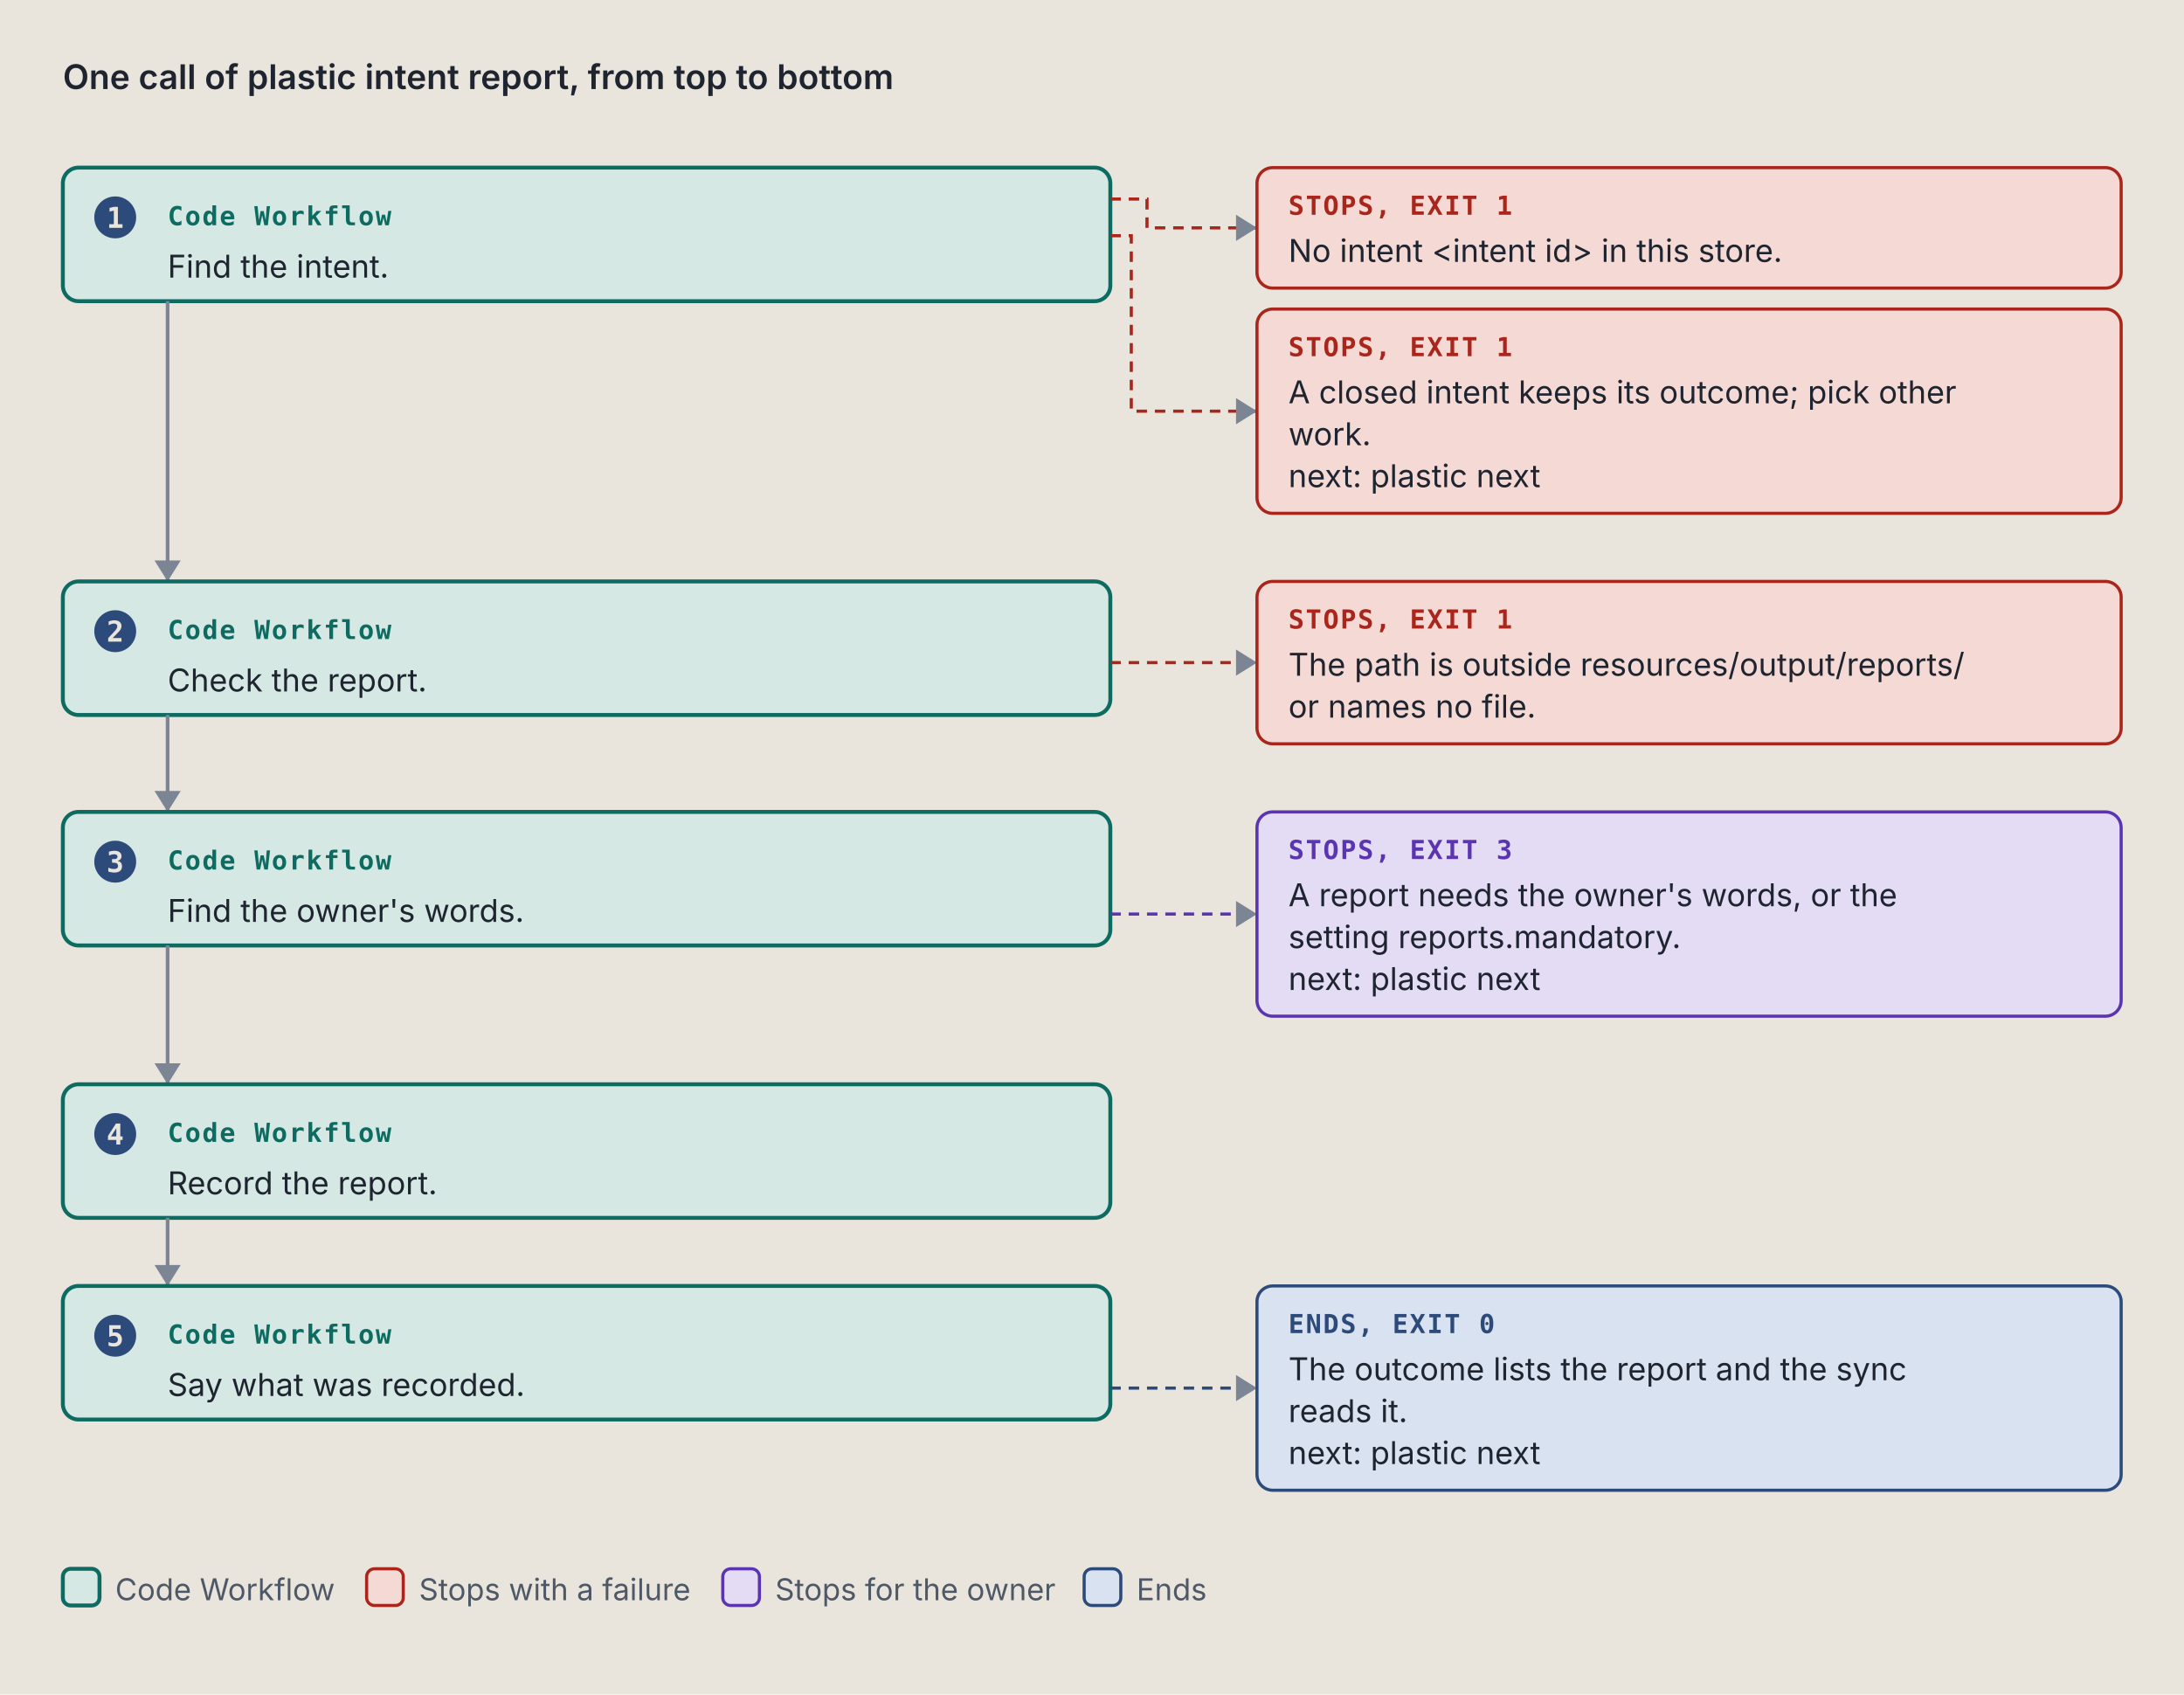
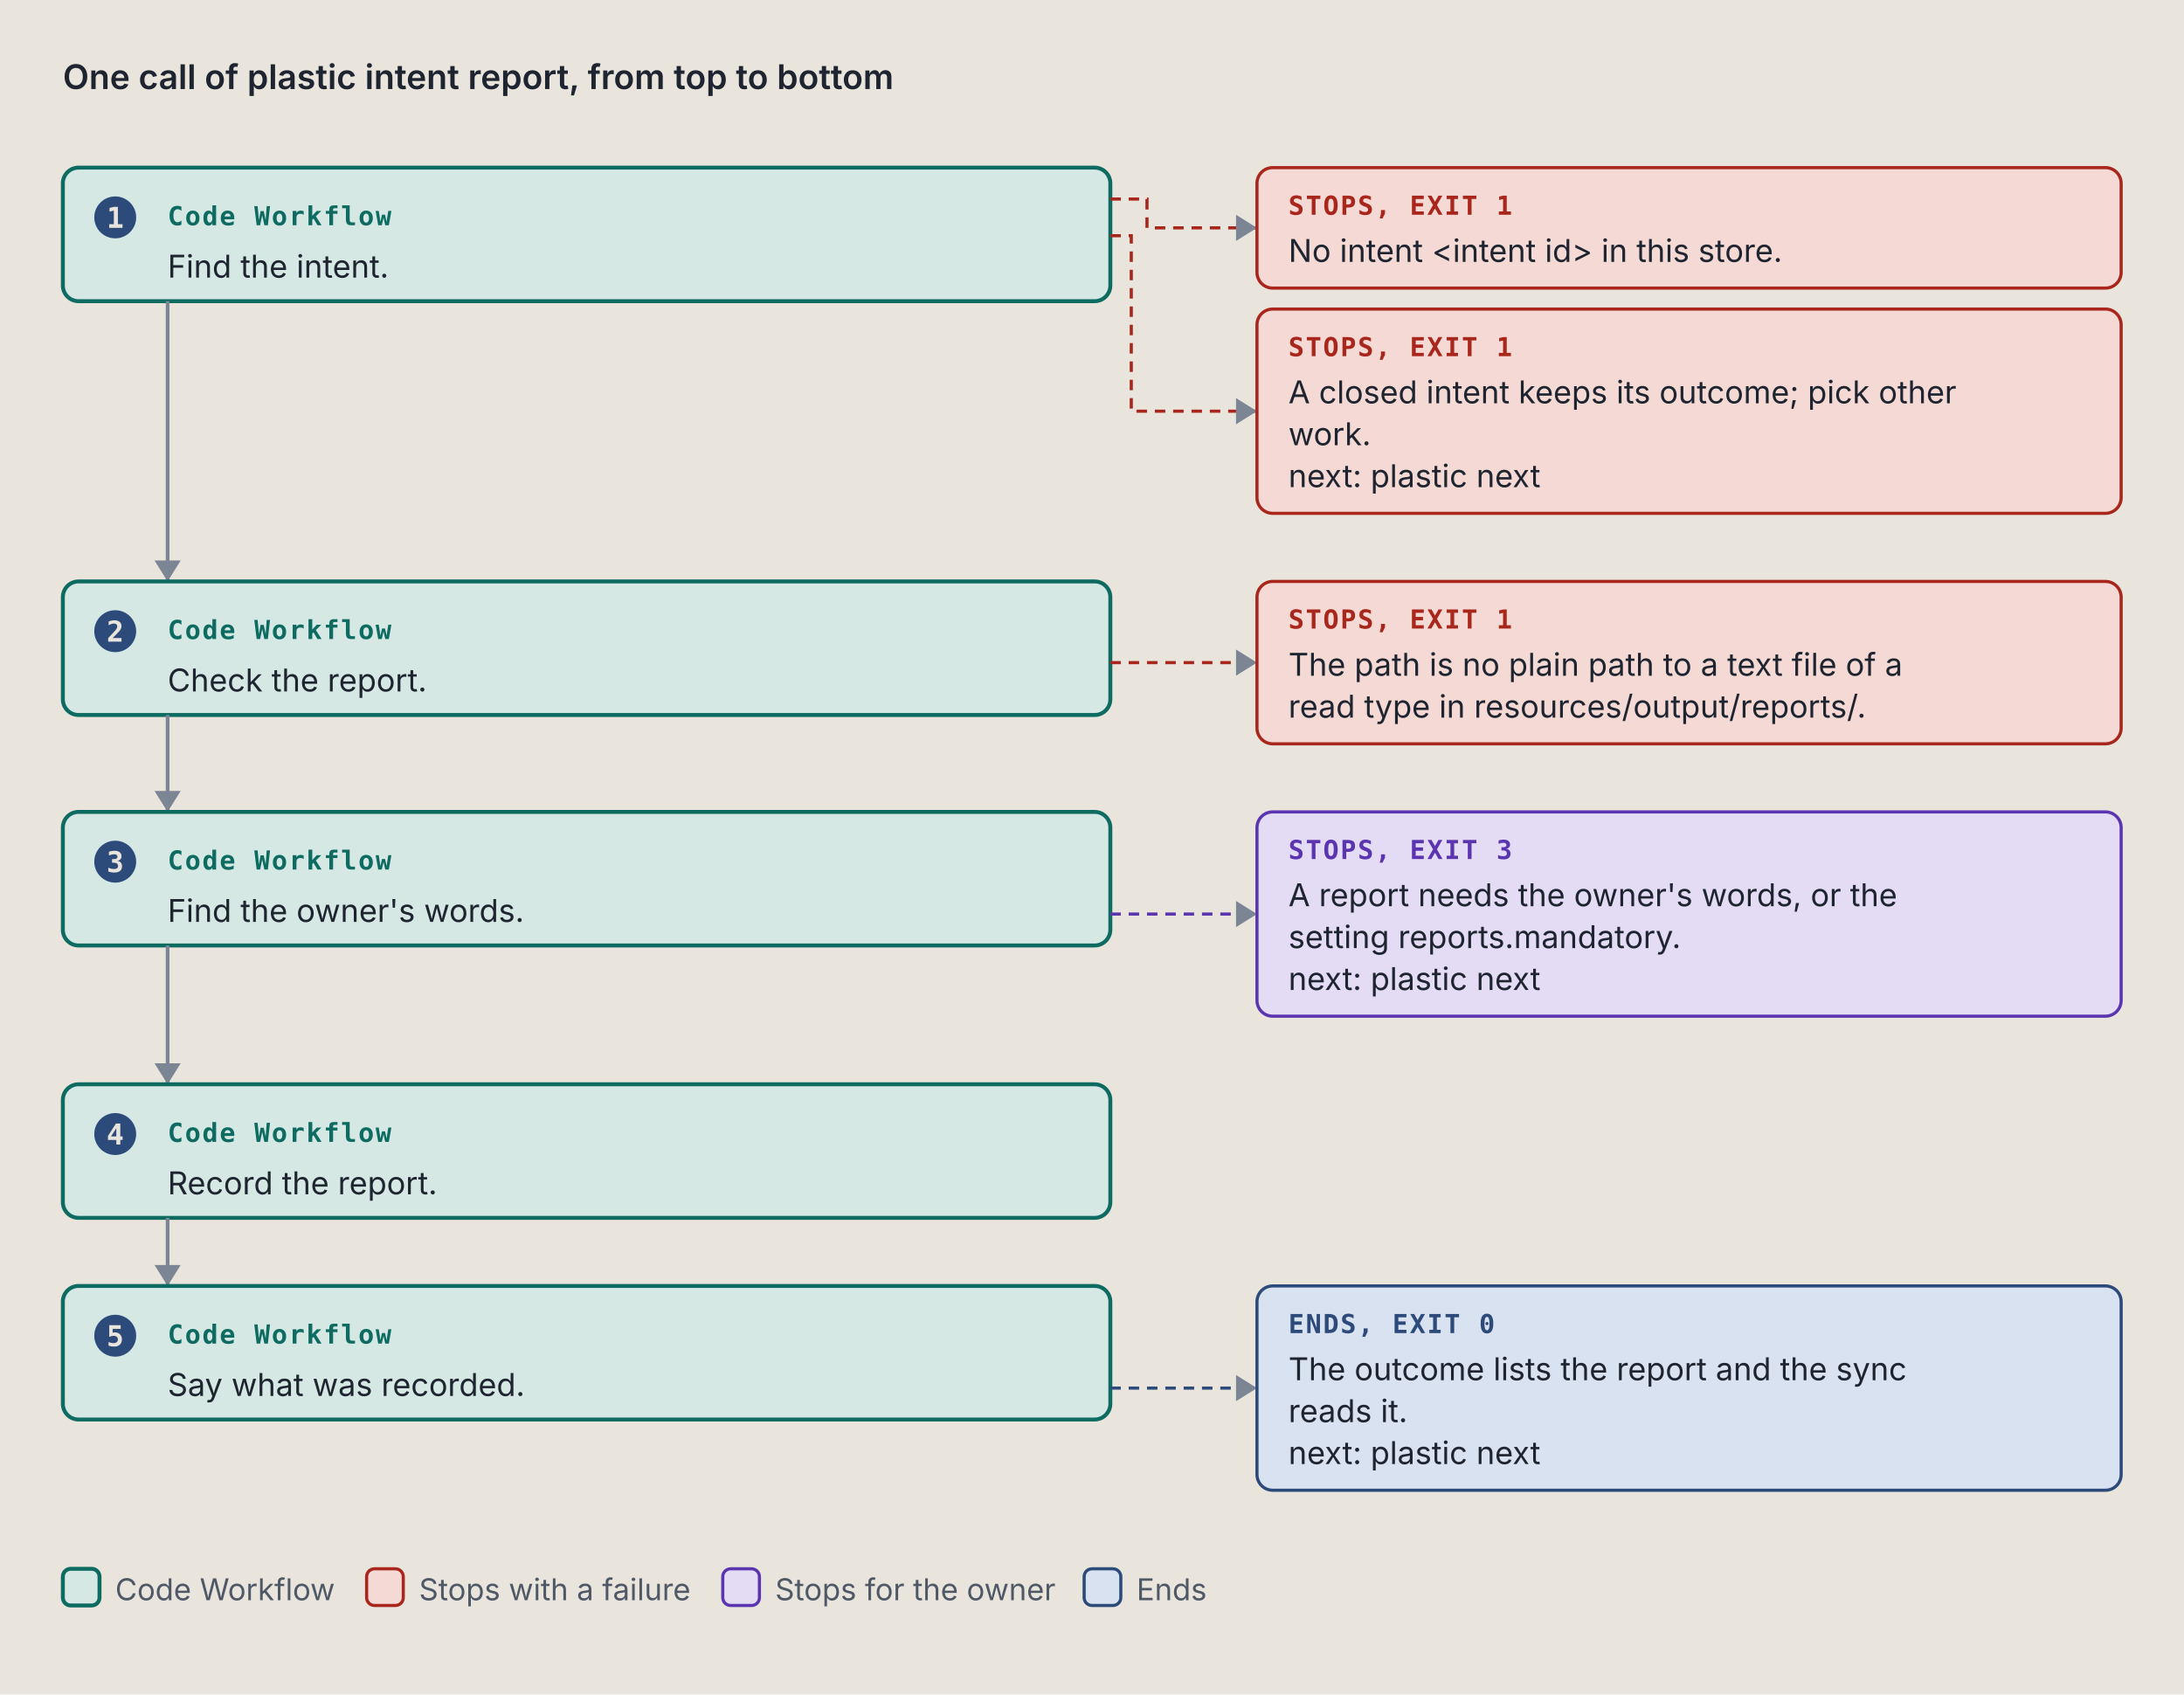
<svg xmlns="http://www.w3.org/2000/svg" viewBox="0 0 834 647" width="834" height="647" role="img" xml:space="preserve">
  <style>.ground { fill: #e9e5dc; }
.card { fill: #f4f1ea; stroke: #7c8594; stroke-width: 1; }
.lane-code { fill: #d5e8e3; stroke: #0d6b61; stroke-width: 1.5; }
.lane-agent { fill: #f1e2c7; stroke: #9a5508; stroke-width: 1.5; }
.stop-refusal { fill: #e4dcf5; stroke: #5b35b0; stroke-width: 1.2; }
.stop-failure { fill: #f4d9d4; stroke: #a8261b; stroke-width: 1.2; }
.end { fill: #d9e2f0; stroke: #2c4a7a; stroke-width: 1.2; }
.stop-end { fill: #d9e2f0; stroke: #2c4a7a; stroke-width: 1.2; }
.stop-handoff { fill: #f1e2c7; stroke: #9a5508; stroke-width: 1.2; stroke-dasharray: 5 3; }
.wire-handoff { fill: none; stroke: #9a5508; stroke-width: 1.2; stroke-dasharray: 4 3; }
.wire-end { fill: none; stroke: #2c4a7a; stroke-width: 1.2; stroke-dasharray: 4 3; }
.tag-handoff { fill: #9a5508; }
.k { fill: #4f5866; font: 11.5px "IBM Plex Sans", system-ui, -apple-system, "Segoe UI", sans-serif; }
.way { fill: #1f2530; font: italic 12.5px "IBM Plex Sans", system-ui, -apple-system, "Segoe UI", sans-serif; }
.wire { fill: none; stroke: #7c8594; stroke-width: 1.4; }
.wire-read { fill: none; stroke: #7c8594; stroke-width: 1.4; stroke-dasharray: 5 3; }
.wire-refusal { fill: none; stroke: #5b35b0; stroke-width: 1.2; stroke-dasharray: 4 3; }
.wire-failure { fill: none; stroke: #a8261b; stroke-width: 1.2; stroke-dasharray: 4 3; }
.head { fill: #7c8594; }
.t { fill: #1f2530; font: 12px "IBM Plex Sans", system-ui, -apple-system, "Segoe UI", sans-serif; }
.tb { fill: #1f2530; font: 600 13px "IBM Plex Sans", system-ui, -apple-system, "Segoe UI", sans-serif; }
.tm { fill: #1f2530; font: 11.5px "IBM Plex Mono", ui-monospace, Menlo, Consolas, monospace; }
.tag { font: 600 10px "IBM Plex Mono", ui-monospace, Menlo, Consolas, monospace; letter-spacing: .06em; }
.tag-code { fill: #0d6b61; } .tag-agent { fill: #9a5508; } .tag-refusal { fill: #5b35b0; }
.tag-failure { fill: #a8261b; } .tag-end { fill: #2c4a7a; } .tag-muted { fill: #4f5866; }
.tm.tag-muted { font-size: 10.5px; }
.db { fill: #d9e2f0; stroke: #2c4a7a; stroke-width: 1.2; }
.codebox { fill: #f4f1ea; stroke: #7c8594; stroke-width: 1; }
.cx { fill: #1f2530; font: 12px "IBM Plex Mono", ui-monospace, Menlo, Consolas, monospace; white-space: pre; }
.cx-n { fill: #4f5866; font: 11px "IBM Plex Mono", ui-monospace, Menlo, Consolas, monospace; }
.cx-k { fill: #5b35b0; } .cx-s { fill: #9a5508; } .cx-y { fill: #0d6b61; }
.cx-w { fill: #2c4a7a; font-weight: 600; } .cx-t { fill: #a8261b; } .cx-c { fill: #4f5866; font-style: italic; }
.badge { fill: #2c4a7a; } .badge-t { fill: #e9e5dc; font: 600 11px "IBM Plex Mono", ui-monospace, Menlo, Consolas, monospace; }
.bracket { fill: none; stroke: #2c4a7a; stroke-width: 1.4; }
.term { fill: #16191e; stroke: #7c8594; stroke-width: 1; }
.term-t { fill: #e6e2d8; font: 12px "IBM Plex Mono", ui-monospace, Menlo, Consolas, monospace; }
.term-p { fill: #8fd18f; font: 12px "IBM Plex Mono", ui-monospace, Menlo, Consolas, monospace; }
.term-m { fill: #a3abb6; font: 12px "IBM Plex Mono", ui-monospace, Menlo, Consolas, monospace; }
.big { font: 700 36px "IBM Plex Mono", ui-monospace, Menlo, Consolas, monospace; }

@media (prefers-color-scheme: dark) {
.ground { fill: #171a1f; }
.card { fill: #20242b; stroke: #8a93a2; stroke-width: 1; }
.lane-code { fill: #173a36; stroke: #5cc4b4; stroke-width: 1.5; }
.lane-agent { fill: #3d2e17; stroke: #e5a95a; stroke-width: 1.5; }
.stop-refusal { fill: #2d2445; stroke: #b59cf2; stroke-width: 1.2; }
.stop-failure { fill: #45211e; stroke: #f2958a; stroke-width: 1.2; }
.end { fill: #1f2c42; stroke: #97b6e8; stroke-width: 1.2; }
.stop-end { fill: #1f2c42; stroke: #97b6e8; stroke-width: 1.2; }
.stop-handoff { fill: #3d2e17; stroke: #e5a95a; stroke-width: 1.2; stroke-dasharray: 5 3; }
.wire-handoff { fill: none; stroke: #e5a95a; stroke-width: 1.2; stroke-dasharray: 4 3; }
.wire-end { fill: none; stroke: #97b6e8; stroke-width: 1.2; stroke-dasharray: 4 3; }
.tag-handoff { fill: #e5a95a; }
.k { fill: #b3b9c3; font: 11.5px "IBM Plex Sans", system-ui, -apple-system, "Segoe UI", sans-serif; }
.way { fill: #e8e4da; font: italic 12.5px "IBM Plex Sans", system-ui, -apple-system, "Segoe UI", sans-serif; }
.wire { fill: none; stroke: #8a93a2; stroke-width: 1.4; }
.wire-read { fill: none; stroke: #8a93a2; stroke-width: 1.4; stroke-dasharray: 5 3; }
.wire-refusal { fill: none; stroke: #b59cf2; stroke-width: 1.2; stroke-dasharray: 4 3; }
.wire-failure { fill: none; stroke: #f2958a; stroke-width: 1.2; stroke-dasharray: 4 3; }
.head { fill: #8a93a2; }
.t { fill: #e8e4da; font: 12px "IBM Plex Sans", system-ui, -apple-system, "Segoe UI", sans-serif; }
.tb { fill: #e8e4da; font: 600 13px "IBM Plex Sans", system-ui, -apple-system, "Segoe UI", sans-serif; }
.tm { fill: #e8e4da; font: 11.5px "IBM Plex Mono", ui-monospace, Menlo, Consolas, monospace; }
.tag { font: 600 10px "IBM Plex Mono", ui-monospace, Menlo, Consolas, monospace; letter-spacing: .06em; }
.tag-code { fill: #5cc4b4; } .tag-agent { fill: #e5a95a; } .tag-refusal { fill: #b59cf2; }
.tag-failure { fill: #f2958a; } .tag-end { fill: #97b6e8; } .tag-muted { fill: #b3b9c3; }
.tm.tag-muted { font-size: 10.5px; }
.db { fill: #1f2c42; stroke: #97b6e8; stroke-width: 1.2; }
.codebox { fill: #20242b; stroke: #8a93a2; stroke-width: 1; }
.cx { fill: #e8e4da; font: 12px "IBM Plex Mono", ui-monospace, Menlo, Consolas, monospace; white-space: pre; }
.cx-n { fill: #b3b9c3; font: 11px "IBM Plex Mono", ui-monospace, Menlo, Consolas, monospace; }
.cx-k { fill: #b59cf2; } .cx-s { fill: #e5a95a; } .cx-y { fill: #5cc4b4; }
.cx-w { fill: #97b6e8; font-weight: 600; } .cx-t { fill: #f2958a; } .cx-c { fill: #b3b9c3; font-style: italic; }
.badge { fill: #97b6e8; } .badge-t { fill: #171a1f; font: 600 11px "IBM Plex Mono", ui-monospace, Menlo, Consolas, monospace; }
.bracket { fill: none; stroke: #97b6e8; stroke-width: 1.4; }
.term { fill: #16191e; stroke: #8a93a2; stroke-width: 1; }
.term-t { fill: #e6e2d8; font: 12px "IBM Plex Mono", ui-monospace, Menlo, Consolas, monospace; }
.term-p { fill: #8fd18f; font: 12px "IBM Plex Mono", ui-monospace, Menlo, Consolas, monospace; }
.term-m { fill: #a3abb6; font: 12px "IBM Plex Mono", ui-monospace, Menlo, Consolas, monospace; }
.big { font: 700 36px "IBM Plex Mono", ui-monospace, Menlo, Consolas, monospace; }
}</style>
  <rect width="100%" height="100%" class="ground" />
  <text x="24" y="34" class="tb" text-anchor="start">One call of plastic intent report, from top to bottom</text>
  <rect x="24" y="64" width="400" height="51" rx="6" class="lane-code" />
  <circle cx="44" cy="83" r="8" class="badge" />
  <text x="44" y="87" class="badge-t" text-anchor="middle">1</text>
  <text x="64" y="86" class="tag tag-code" text-anchor="start">Code Workflow</text>
  <text x="64" y="106" class="t" text-anchor="start">Find the intent.</text>
  <path d="M 424 76 L 438 76 L 438 87 L 480 87" class="wire-failure" />
  <path d="M 472 82 L 480 87 L 472 92 Z" class="head" />
  <rect x="480" y="64" width="330" height="46" rx="6" class="stop-failure" />
  <text x="492" y="82" class="tag tag-failure" text-anchor="start">STOPS, EXIT 1</text>
  <text x="492" y="100" class="t" text-anchor="start">No intent &lt;intent id&gt; in this store.</text>
  <path d="M 424 90 L 432 90 L 432 157 L 480 157" class="wire-failure" />
  <path d="M 472 152 L 480 157 L 472 162 Z" class="head" />
  <rect x="480" y="118" width="330" height="78" rx="6" class="stop-failure" />
  <text x="492" y="136" class="tag tag-failure" text-anchor="start">STOPS, EXIT 1</text>
  <text x="492" y="154" class="t" text-anchor="start">A closed intent keeps its outcome; pick other</text>
  <text x="492" y="170" class="t" text-anchor="start">work.</text>
  <text x="492" y="186" class="t" text-anchor="start">next: plastic next</text>
  <path d="M 64 115 L 64 222" class="wire" />
  <path d="M 59 214 L 64 222 L 69 214 Z" class="head" />
  <rect x="24" y="222" width="400" height="51" rx="6" class="lane-code" />
  <circle cx="44" cy="241" r="8" class="badge" />
  <text x="44" y="245" class="badge-t" text-anchor="middle">2</text>
  <text x="64" y="244" class="tag tag-code" text-anchor="start">Code Workflow</text>
  <text x="64" y="264" class="t" text-anchor="start">Check the report.</text>
  <path d="M 424 253 L 480 253" class="wire-failure" />
  <path d="M 472 248 L 480 253 L 472 258 Z" class="head" />
  <rect x="480" y="222" width="330" height="62" rx="6" class="stop-failure" />
  <text x="492" y="240" class="tag tag-failure" text-anchor="start">STOPS, EXIT 1</text>
-   <text x="492" y="258" class="t" text-anchor="start">The path is outside resources/output/reports/</text>
-   <text x="492" y="274" class="t" text-anchor="start">or names no file.</text>
+   <text x="492" y="258" class="t" text-anchor="start">The path is no plain path to a text file of a</text>
+   <text x="492" y="274" class="t" text-anchor="start">read type in resources/output/reports/.</text>
  <path d="M 64 273 L 64 310" class="wire" />
  <path d="M 59 302 L 64 310 L 69 302 Z" class="head" />
  <rect x="24" y="310" width="400" height="51" rx="6" class="lane-code" />
  <circle cx="44" cy="329" r="8" class="badge" />
  <text x="44" y="333" class="badge-t" text-anchor="middle">3</text>
  <text x="64" y="332" class="tag tag-code" text-anchor="start">Code Workflow</text>
  <text x="64" y="352" class="t" text-anchor="start">Find the owner's words.</text>
  <path d="M 424 349 L 480 349" class="wire-refusal" />
  <path d="M 472 344 L 480 349 L 472 354 Z" class="head" />
  <rect x="480" y="310" width="330" height="78" rx="6" class="stop-refusal" />
  <text x="492" y="328" class="tag tag-refusal" text-anchor="start">STOPS, EXIT 3</text>
  <text x="492" y="346" class="t" text-anchor="start">A report needs the owner's words, or the</text>
  <text x="492" y="362" class="t" text-anchor="start">setting reports.mandatory.</text>
  <text x="492" y="378" class="t" text-anchor="start">next: plastic next</text>
  <path d="M 64 361 L 64 414" class="wire" />
  <path d="M 59 406 L 64 414 L 69 406 Z" class="head" />
  <rect x="24" y="414" width="400" height="51" rx="6" class="lane-code" />
  <circle cx="44" cy="433" r="8" class="badge" />
  <text x="44" y="437" class="badge-t" text-anchor="middle">4</text>
  <text x="64" y="436" class="tag tag-code" text-anchor="start">Code Workflow</text>
  <text x="64" y="456" class="t" text-anchor="start">Record the report.</text>
  <path d="M 64 465 L 64 491" class="wire" />
  <path d="M 59 483 L 64 491 L 69 483 Z" class="head" />
  <rect x="24" y="491" width="400" height="51" rx="6" class="lane-code" />
  <circle cx="44" cy="510" r="8" class="badge" />
  <text x="44" y="514" class="badge-t" text-anchor="middle">5</text>
  <text x="64" y="513" class="tag tag-code" text-anchor="start">Code Workflow</text>
  <text x="64" y="533" class="t" text-anchor="start">Say what was recorded.</text>
  <path d="M 424 530 L 480 530" class="wire-end" />
  <path d="M 472 525 L 480 530 L 472 535 Z" class="head" />
  <rect x="480" y="491" width="330" height="78" rx="6" class="stop-end" />
  <text x="492" y="509" class="tag tag-end" text-anchor="start">ENDS, EXIT 0</text>
  <text x="492" y="527" class="t" text-anchor="start">The outcome lists the report and the sync</text>
  <text x="492" y="543" class="t" text-anchor="start">reads it.</text>
  <text x="492" y="559" class="t" text-anchor="start">next: plastic next</text>
  <rect x="24" y="599" width="14" height="14" rx="3" class="lane-code" />
  <text x="44" y="611" class="k" text-anchor="start">Code Workflow</text>
  <rect x="140" y="599" width="14" height="14" rx="3" class="stop-failure" />
  <text x="160" y="611" class="k" text-anchor="start">Stops with a failure</text>
  <rect x="276" y="599" width="14" height="14" rx="3" class="stop-refusal" />
  <text x="296" y="611" class="k" text-anchor="start">Stops for the owner</text>
  <rect x="414" y="599" width="14" height="14" rx="3" class="stop-end" />
  <text x="434" y="611" class="k" text-anchor="start">Ends</text>
</svg>
